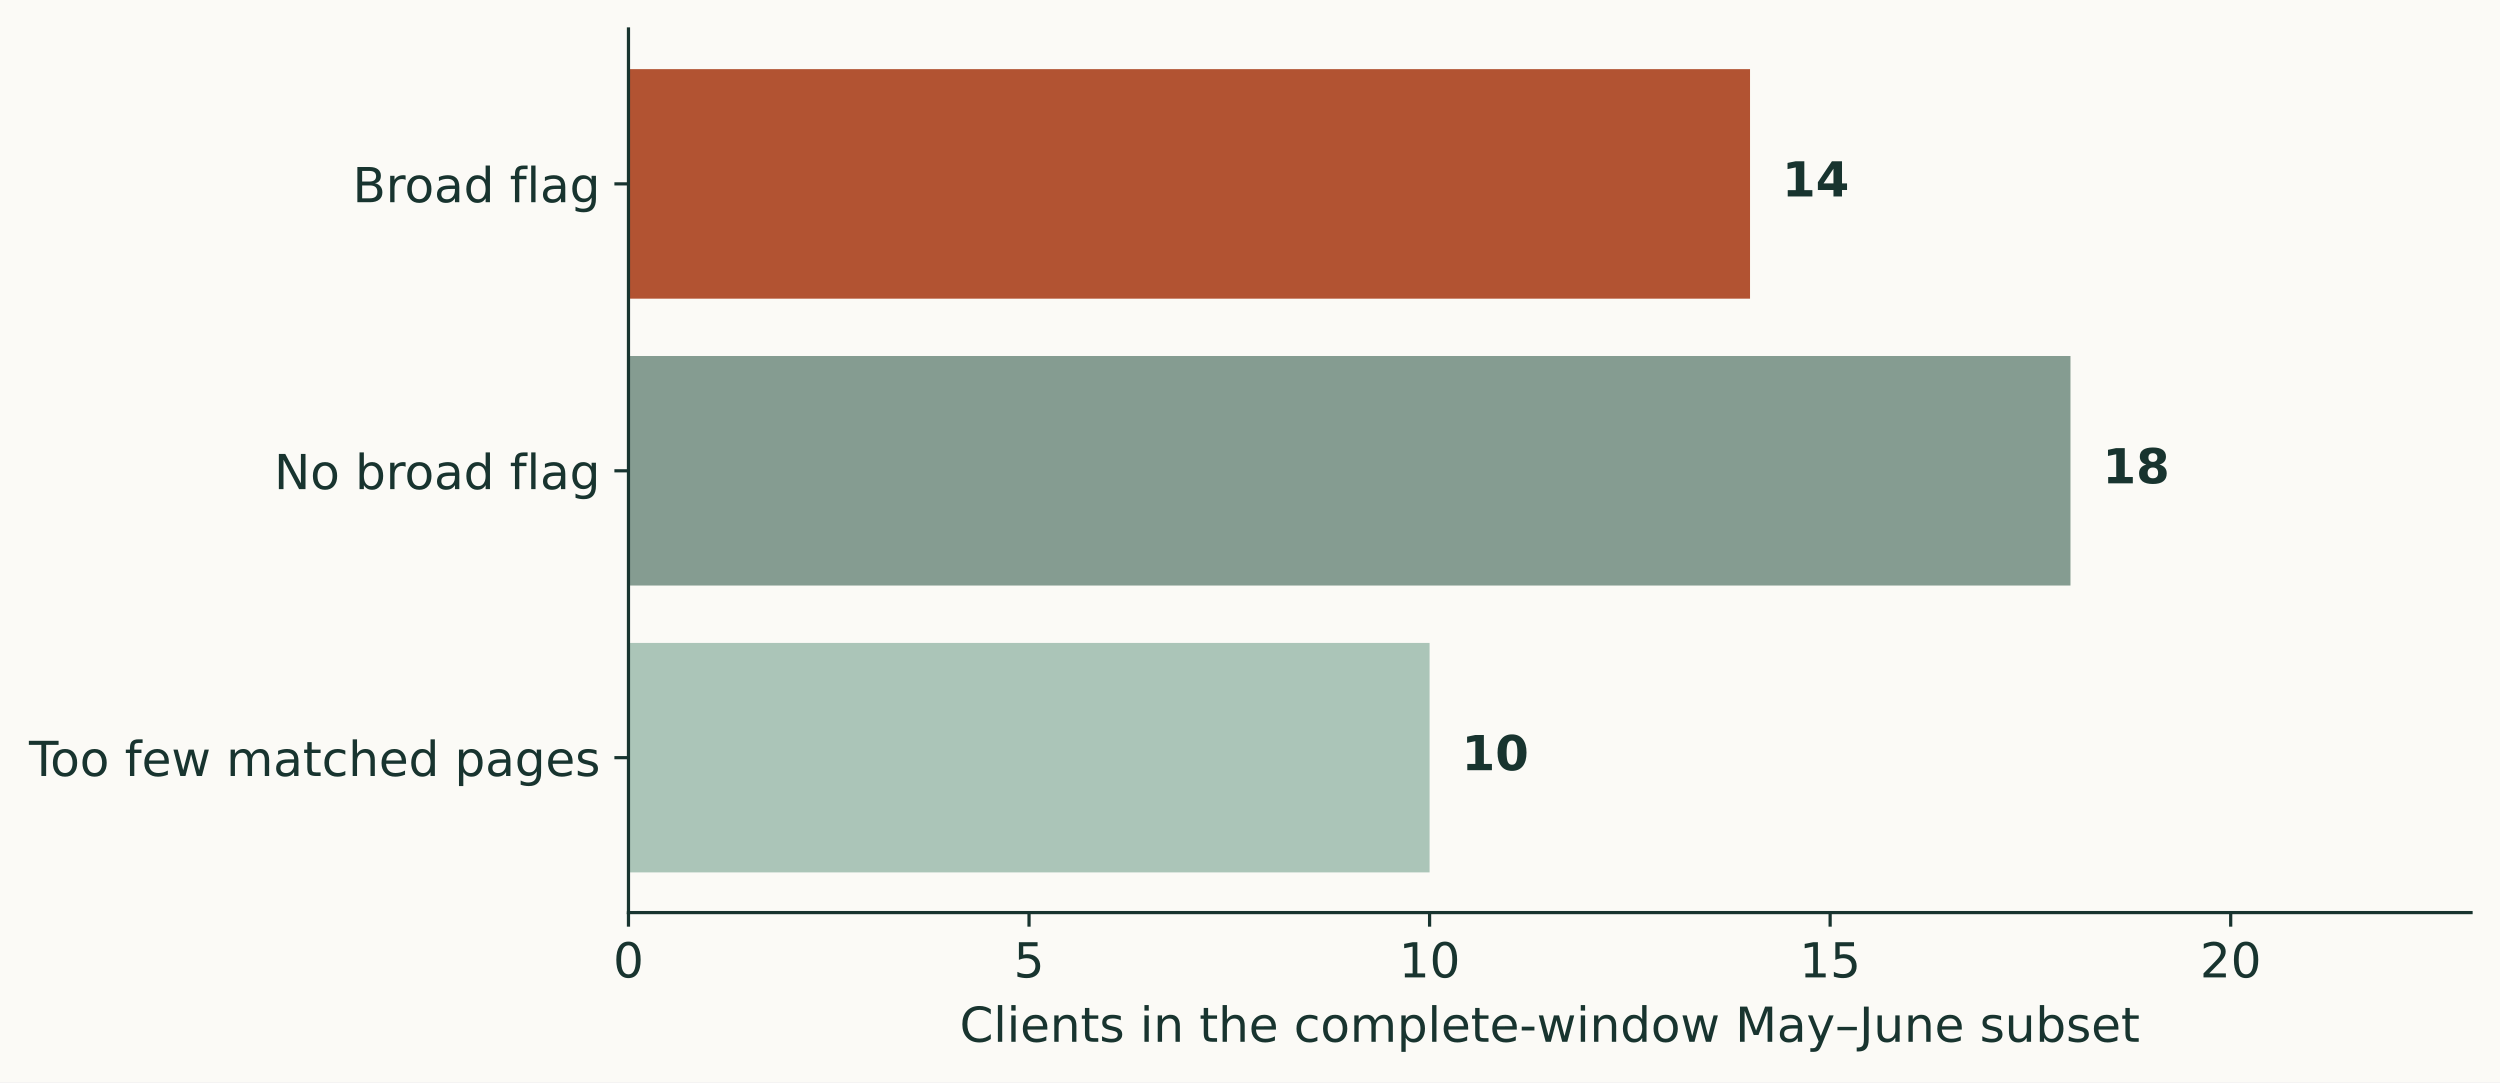
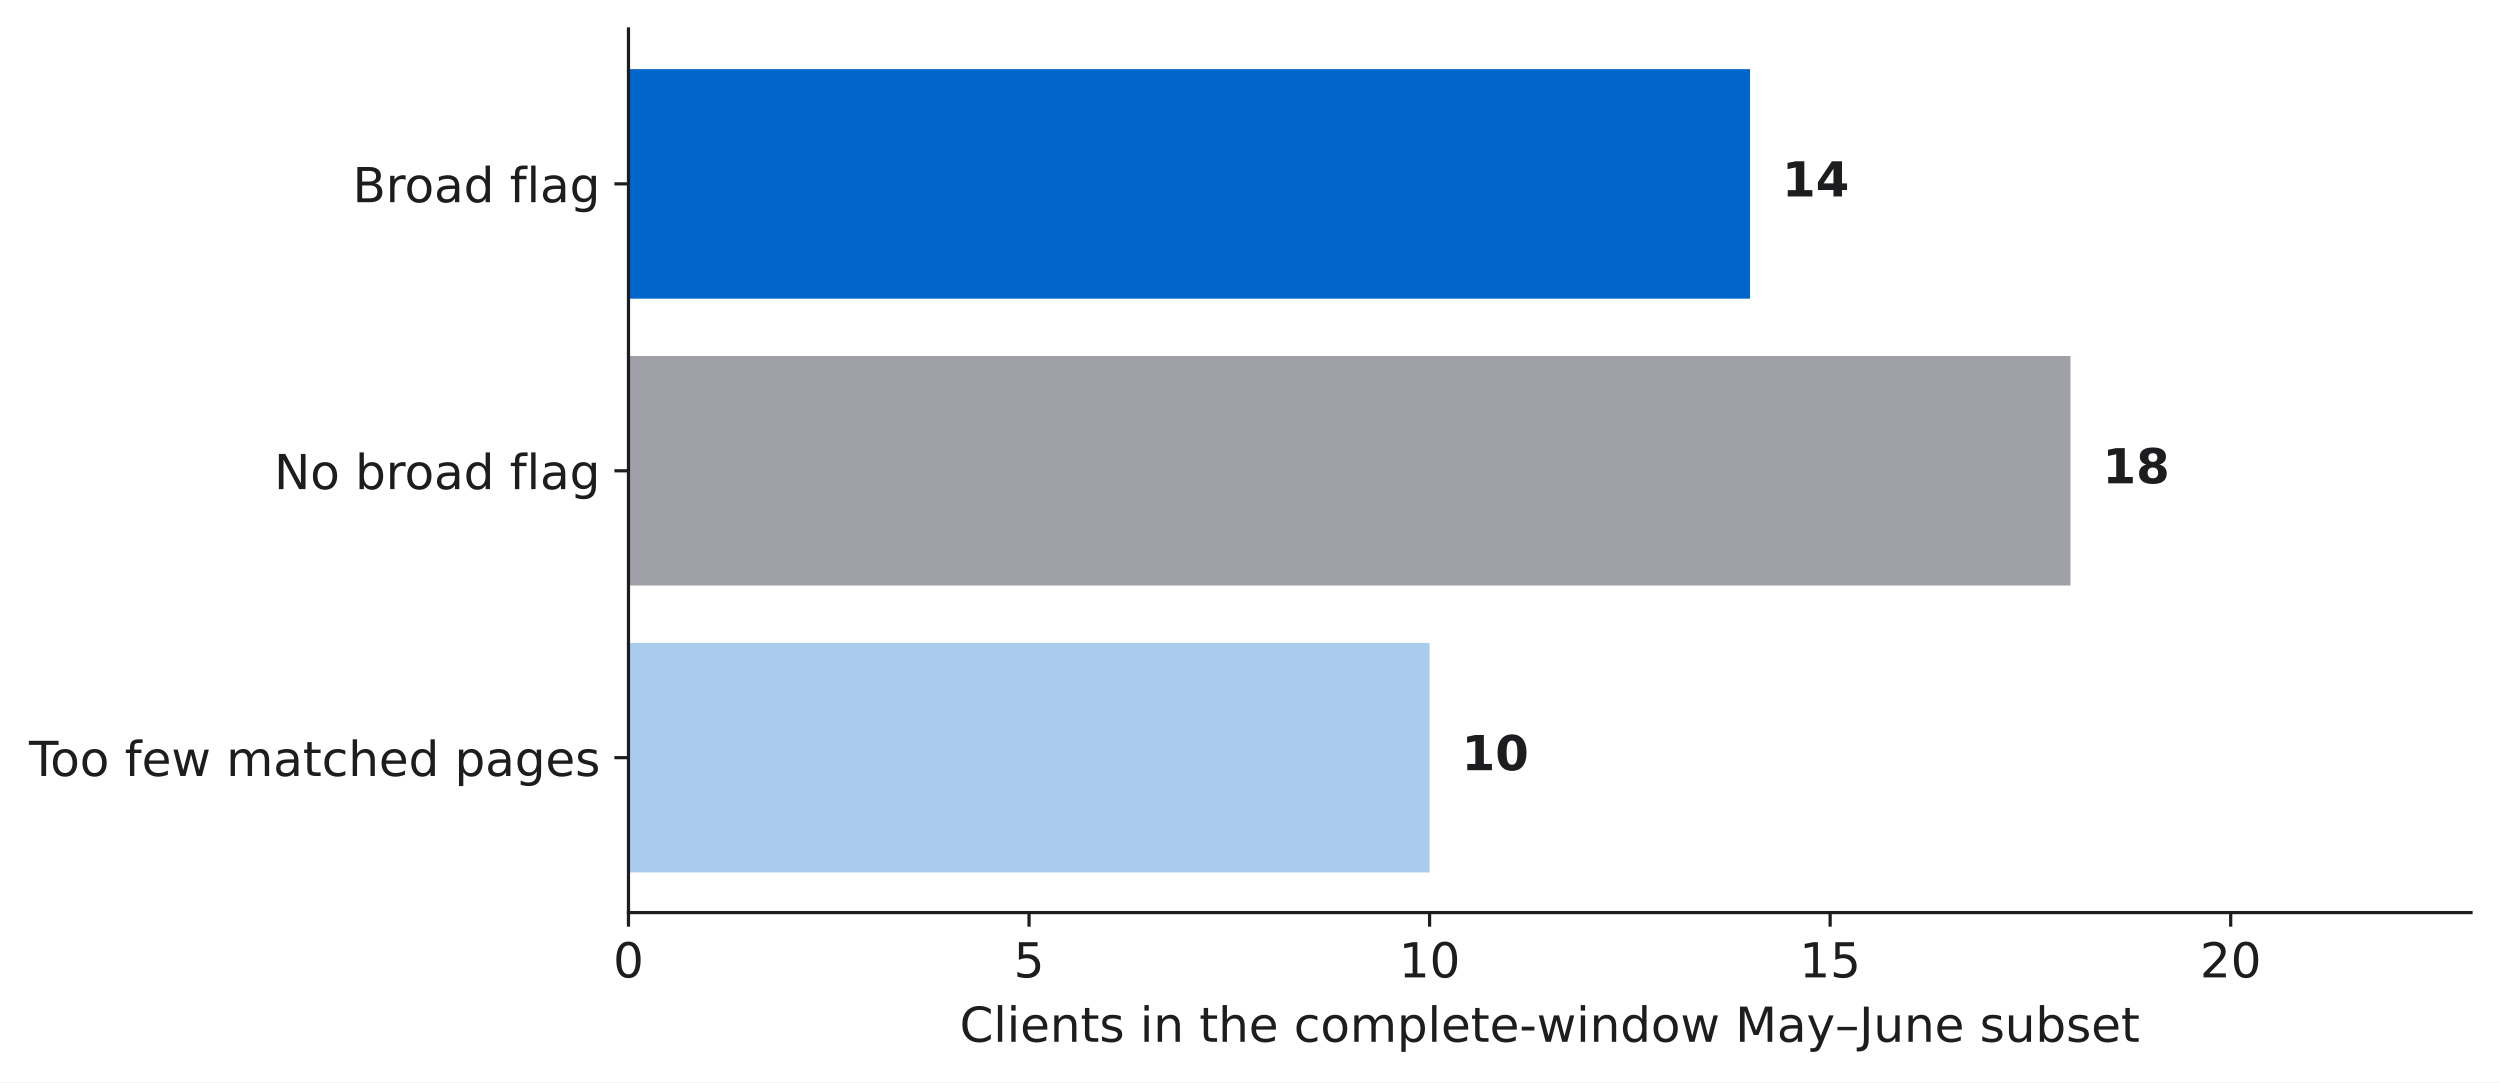
<svg xmlns="http://www.w3.org/2000/svg" xmlns:xlink="http://www.w3.org/1999/xlink" width="621.413pt" height="269.038pt" viewBox="0 0 621.413 269.038" version="1.1">
  <defs>
    <style type="text/css">*{stroke-linejoin: round; stroke-linecap: butt}</style>
  </defs>
  <g id="figure_1">
    <g id="patch_1">
-       <path d="M 0 269.038 L 621.413 269.038 L 621.413 0 L 0 0 z " style="fill: #fbfaf6" />
+       <path d="M 0 269.038 L 621.413 269.038 L 621.413 0 L 0 0 z " style="fill: #ffffff" />
    </g>
    <g id="axes_1">
      <g id="patch_2">
-         <path d="M 156.216 226.837 L 614.212 226.837 L 614.212 7.2 L 156.216 7.2 z " style="fill: #fbfaf6" />
+         <path d="M 156.216 226.837 L 614.212 226.837 L 614.212 7.2 L 156.216 7.2 z " style="fill: #ffffff" />
      </g>
      <g id="patch_3">
-         <path d="M 156.216 216.854 L 355.345 216.854 L 355.345 159.805 L 156.216 159.805 z " clip-path="url(#p926b338195)" style="fill: #abc5b8" />
+         <path d="M 156.216 216.854 L 355.345 216.854 L 355.345 159.805 L 156.216 159.805 z " clip-path="url(#p77e4e4e71d)" style="fill: #a8cbee" />
      </g>
      <g id="patch_4">
-         <path d="M 156.216 145.543 L 514.648 145.543 L 514.648 88.494 L 156.216 88.494 z " clip-path="url(#p926b338195)" style="fill: #859c91" />
+         <path d="M 156.216 145.543 L 514.648 145.543 L 514.648 88.494 L 156.216 88.494 z " clip-path="url(#p77e4e4e71d)" style="fill: #a0a0a8" />
      </g>
      <g id="patch_5">
-         <path d="M 156.216 74.232 L 434.997 74.232 L 434.997 17.184 L 156.216 17.184 z " clip-path="url(#p926b338195)" style="fill: #b25332" />
+         <path d="M 156.216 74.232 L 434.997 74.232 L 434.997 17.184 L 156.216 17.184 z " clip-path="url(#p77e4e4e71d)" style="fill: #0066cc" />
      </g>
      <g id="matplotlib.axis_1">
        <g id="xtick_1">
          <g id="line2d_1">
            <defs>
-               <path id="m510a81225b" d="M 0 0 L 0 3.5 " style="stroke: #18342f; stroke-width: 0.8" />
+               <path id="m26f7e34d3e" d="M 0 0 L 0 3.5 " style="stroke: #1d1d1f; stroke-width: 0.8" />
            </defs>
            <g>
-               <use xlink:href="#m510a81225b" x="156.216" y="226.837" style="fill: #18342f; stroke: #18342f; stroke-width: 0.8" />
+               <use xlink:href="#m26f7e34d3e" x="156.216" y="226.837" style="fill: #1d1d1f; stroke: #1d1d1f; stroke-width: 0.8" />
            </g>
          </g>
          <g id="text_1">
-             <text style="font-size: 12px; font-family: 'DejaVu Sans'; text-anchor: middle; fill: #18342f" x="156.216" y="242.954" transform="rotate(-0 156.2163 242.9544)">0</text>
+             <text style="font-size: 12px; font-family: 'DejaVu Sans'; text-anchor: middle; fill: #1d1d1f" x="156.216" y="242.954" transform="rotate(-0 156.2163 242.9544)">0</text>
          </g>
        </g>
        <g id="xtick_2">
          <g id="line2d_2">
            <g>
-               <use xlink:href="#m510a81225b" x="255.781" y="226.837" style="fill: #18342f; stroke: #18342f; stroke-width: 0.8" />
+               <use xlink:href="#m26f7e34d3e" x="255.781" y="226.837" style="fill: #1d1d1f; stroke: #1d1d1f; stroke-width: 0.8" />
            </g>
          </g>
          <g id="text_2">
-             <text style="font-size: 12px; font-family: 'DejaVu Sans'; text-anchor: middle; fill: #18342f" x="255.781" y="242.954" transform="rotate(-0 255.7807 242.9544)">5</text>
+             <text style="font-size: 12px; font-family: 'DejaVu Sans'; text-anchor: middle; fill: #1d1d1f" x="255.781" y="242.954" transform="rotate(-0 255.7807 242.9544)">5</text>
          </g>
        </g>
        <g id="xtick_3">
          <g id="line2d_3">
            <g>
-               <use xlink:href="#m510a81225b" x="355.345" y="226.837" style="fill: #18342f; stroke: #18342f; stroke-width: 0.8" />
+               <use xlink:href="#m26f7e34d3e" x="355.345" y="226.837" style="fill: #1d1d1f; stroke: #1d1d1f; stroke-width: 0.8" />
            </g>
          </g>
          <g id="text_3">
-             <text style="font-size: 12px; font-family: 'DejaVu Sans'; text-anchor: middle; fill: #18342f" x="355.345" y="242.954" transform="rotate(-0 355.3451 242.9544)">10</text>
+             <text style="font-size: 12px; font-family: 'DejaVu Sans'; text-anchor: middle; fill: #1d1d1f" x="355.345" y="242.954" transform="rotate(-0 355.3451 242.9544)">10</text>
          </g>
        </g>
        <g id="xtick_4">
          <g id="line2d_4">
            <g>
-               <use xlink:href="#m510a81225b" x="454.909" y="226.837" style="fill: #18342f; stroke: #18342f; stroke-width: 0.8" />
+               <use xlink:href="#m26f7e34d3e" x="454.909" y="226.837" style="fill: #1d1d1f; stroke: #1d1d1f; stroke-width: 0.8" />
            </g>
          </g>
          <g id="text_4">
-             <text style="font-size: 12px; font-family: 'DejaVu Sans'; text-anchor: middle; fill: #18342f" x="454.909" y="242.954" transform="rotate(-0 454.9095 242.9544)">15</text>
+             <text style="font-size: 12px; font-family: 'DejaVu Sans'; text-anchor: middle; fill: #1d1d1f" x="454.909" y="242.954" transform="rotate(-0 454.9095 242.9544)">15</text>
          </g>
        </g>
        <g id="xtick_5">
          <g id="line2d_5">
            <g>
-               <use xlink:href="#m510a81225b" x="554.474" y="226.837" style="fill: #18342f; stroke: #18342f; stroke-width: 0.8" />
+               <use xlink:href="#m26f7e34d3e" x="554.474" y="226.837" style="fill: #1d1d1f; stroke: #1d1d1f; stroke-width: 0.8" />
            </g>
          </g>
          <g id="text_5">
-             <text style="font-size: 12px; font-family: 'DejaVu Sans'; text-anchor: middle; fill: #18342f" x="554.474" y="242.954" transform="rotate(-0 554.4739 242.9544)">20</text>
+             <text style="font-size: 12px; font-family: 'DejaVu Sans'; text-anchor: middle; fill: #1d1d1f" x="554.474" y="242.954" transform="rotate(-0 554.4739 242.9544)">20</text>
          </g>
        </g>
        <g id="text_6">
-           <text style="font-size: 12px; font-family: 'DejaVu Sans'; text-anchor: middle; fill: #18342f" x="385.214" y="258.955" transform="rotate(-0 385.2144 258.9553)">Clients in the complete-window May–June subset</text>
+           <text style="font-size: 12px; font-family: 'DejaVu Sans'; text-anchor: middle; fill: #1d1d1f" x="385.214" y="258.955" transform="rotate(-0 385.2144 258.9553)">Clients in the complete-window May–June subset</text>
        </g>
      </g>
      <g id="matplotlib.axis_2">
        <g id="ytick_1">
          <g id="line2d_6">
            <defs>
-               <path id="mdf0f580e5a" d="M 0 0 L -3.5 0 " style="stroke: #18342f; stroke-width: 0.8" />
+               <path id="m368720d302" d="M 0 0 L -3.5 0 " style="stroke: #1d1d1f; stroke-width: 0.8" />
            </defs>
            <g>
-               <use xlink:href="#mdf0f580e5a" x="156.216" y="188.329" style="fill: #18342f; stroke: #18342f; stroke-width: 0.8" />
+               <use xlink:href="#m368720d302" x="156.216" y="188.329" style="fill: #1d1d1f; stroke: #1d1d1f; stroke-width: 0.8" />
            </g>
          </g>
          <g id="text_7">
-             <text style="font-size: 12px; font-family: 'DejaVu Sans'; text-anchor: end; fill: #18342f" x="149.216" y="192.888" transform="rotate(-0 149.2163 192.8884)">Too few matched pages</text>
+             <text style="font-size: 12px; font-family: 'DejaVu Sans'; text-anchor: end; fill: #1d1d1f" x="149.216" y="192.888" transform="rotate(-0 149.2163 192.8884)">Too few matched pages</text>
          </g>
        </g>
        <g id="ytick_2">
          <g id="line2d_7">
            <g>
-               <use xlink:href="#mdf0f580e5a" x="156.216" y="117.019" style="fill: #18342f; stroke: #18342f; stroke-width: 0.8" />
+               <use xlink:href="#m368720d302" x="156.216" y="117.019" style="fill: #1d1d1f; stroke: #1d1d1f; stroke-width: 0.8" />
            </g>
          </g>
          <g id="text_8">
-             <text style="font-size: 12px; font-family: 'DejaVu Sans'; text-anchor: end; fill: #18342f" x="149.216" y="121.578" transform="rotate(-0 149.2163 121.5777)">No broad flag</text>
+             <text style="font-size: 12px; font-family: 'DejaVu Sans'; text-anchor: end; fill: #1d1d1f" x="149.216" y="121.578" transform="rotate(-0 149.2163 121.5777)">No broad flag</text>
          </g>
        </g>
        <g id="ytick_3">
          <g id="line2d_8">
            <g>
-               <use xlink:href="#mdf0f580e5a" x="156.216" y="45.708" style="fill: #18342f; stroke: #18342f; stroke-width: 0.8" />
+               <use xlink:href="#m368720d302" x="156.216" y="45.708" style="fill: #1d1d1f; stroke: #1d1d1f; stroke-width: 0.8" />
            </g>
          </g>
          <g id="text_9">
-             <text style="font-size: 12px; font-family: 'DejaVu Sans'; text-anchor: end; fill: #18342f" x="149.216" y="50.267" transform="rotate(-0 149.2163 50.26688)">Broad flag</text>
+             <text style="font-size: 12px; font-family: 'DejaVu Sans'; text-anchor: end; fill: #1d1d1f" x="149.216" y="50.267" transform="rotate(-0 149.2163 50.26688)">Broad flag</text>
          </g>
        </g>
      </g>
      <g id="patch_6">
-         <path d="M 156.216 226.837 L 156.216 7.2 " style="fill: none; stroke: #18342f; stroke-width: 0.8; stroke-linejoin: miter; stroke-linecap: square" />
+         <path d="M 156.216 226.837 L 156.216 7.2 " style="fill: none; stroke: #1d1d1f; stroke-width: 0.8; stroke-linejoin: miter; stroke-linecap: square" />
      </g>
      <g id="patch_7">
-         <path d="M 156.216 226.837 L 614.212 226.837 " style="fill: none; stroke: #18342f; stroke-width: 0.8; stroke-linejoin: miter; stroke-linecap: square" />
+         <path d="M 156.216 226.837 L 614.212 226.837 " style="fill: none; stroke: #1d1d1f; stroke-width: 0.8; stroke-linejoin: miter; stroke-linecap: square" />
      </g>
      <g id="text_10">
-         <text style="font-weight: 700; font-size: 12px; font-family: 'DejaVu Sans'; text-anchor: start; fill: #18342f" x="363.31" y="191.447" transform="rotate(-0 363.3102 191.4466)">10</text>
+         <text style="font-weight: 700; font-size: 12px; font-family: 'DejaVu Sans'; text-anchor: start; fill: #1d1d1f" x="363.31" y="191.447" transform="rotate(-0 363.3102 191.4466)">10</text>
      </g>
      <g id="text_11">
-         <text style="font-weight: 700; font-size: 12px; font-family: 'DejaVu Sans'; text-anchor: start; fill: #18342f" x="522.613" y="120.136" transform="rotate(-0 522.6132 120.1358)">18</text>
+         <text style="font-weight: 700; font-size: 12px; font-family: 'DejaVu Sans'; text-anchor: start; fill: #1d1d1f" x="522.613" y="120.136" transform="rotate(-0 522.6132 120.1358)">18</text>
      </g>
      <g id="text_12">
-         <text style="font-weight: 700; font-size: 12px; font-family: 'DejaVu Sans'; text-anchor: start; fill: #18342f" x="442.962" y="48.825" transform="rotate(-0 442.9617 48.82501)">14</text>
+         <text style="font-weight: 700; font-size: 12px; font-family: 'DejaVu Sans'; text-anchor: start; fill: #1d1d1f" x="442.962" y="48.825" transform="rotate(-0 442.9617 48.82501)">14</text>
      </g>
    </g>
  </g>
  <defs>
-     <clipPath id="p926b338195">
+     <clipPath id="p77e4e4e71d">
      <rect x="156.216" y="7.2" width="457.996" height="219.637" />
    </clipPath>
  </defs>
</svg>
